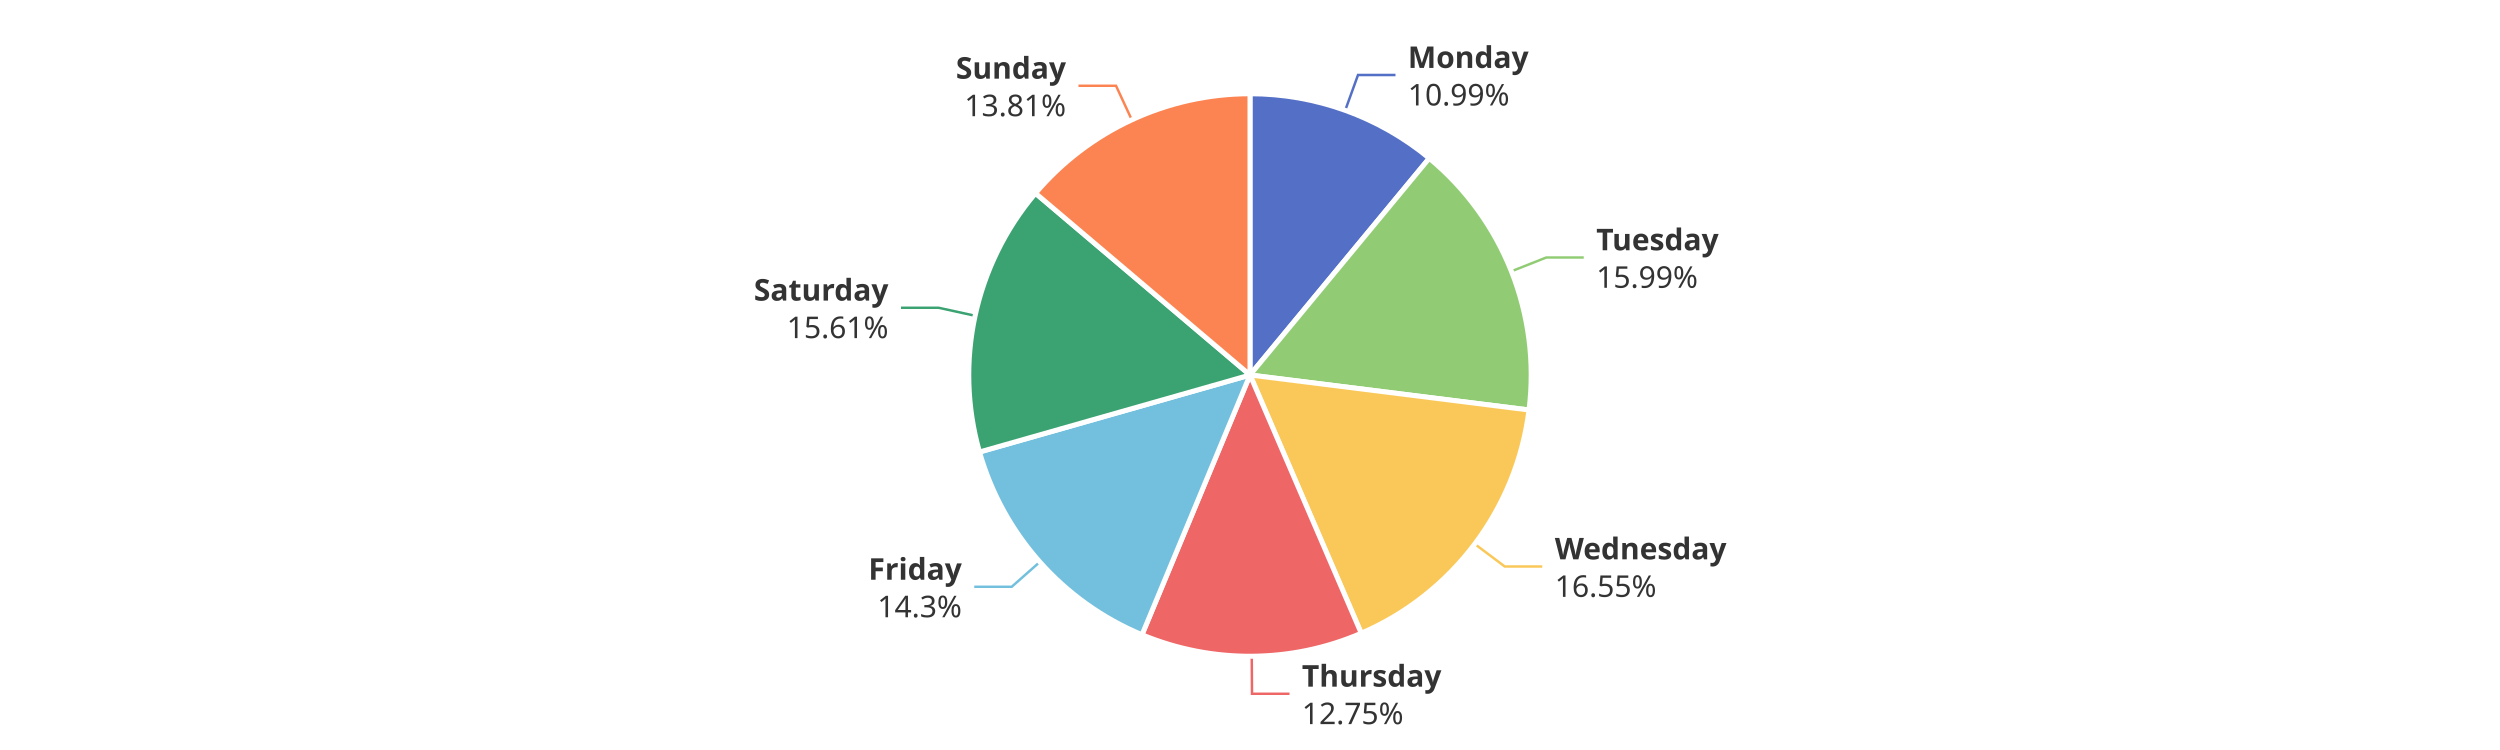
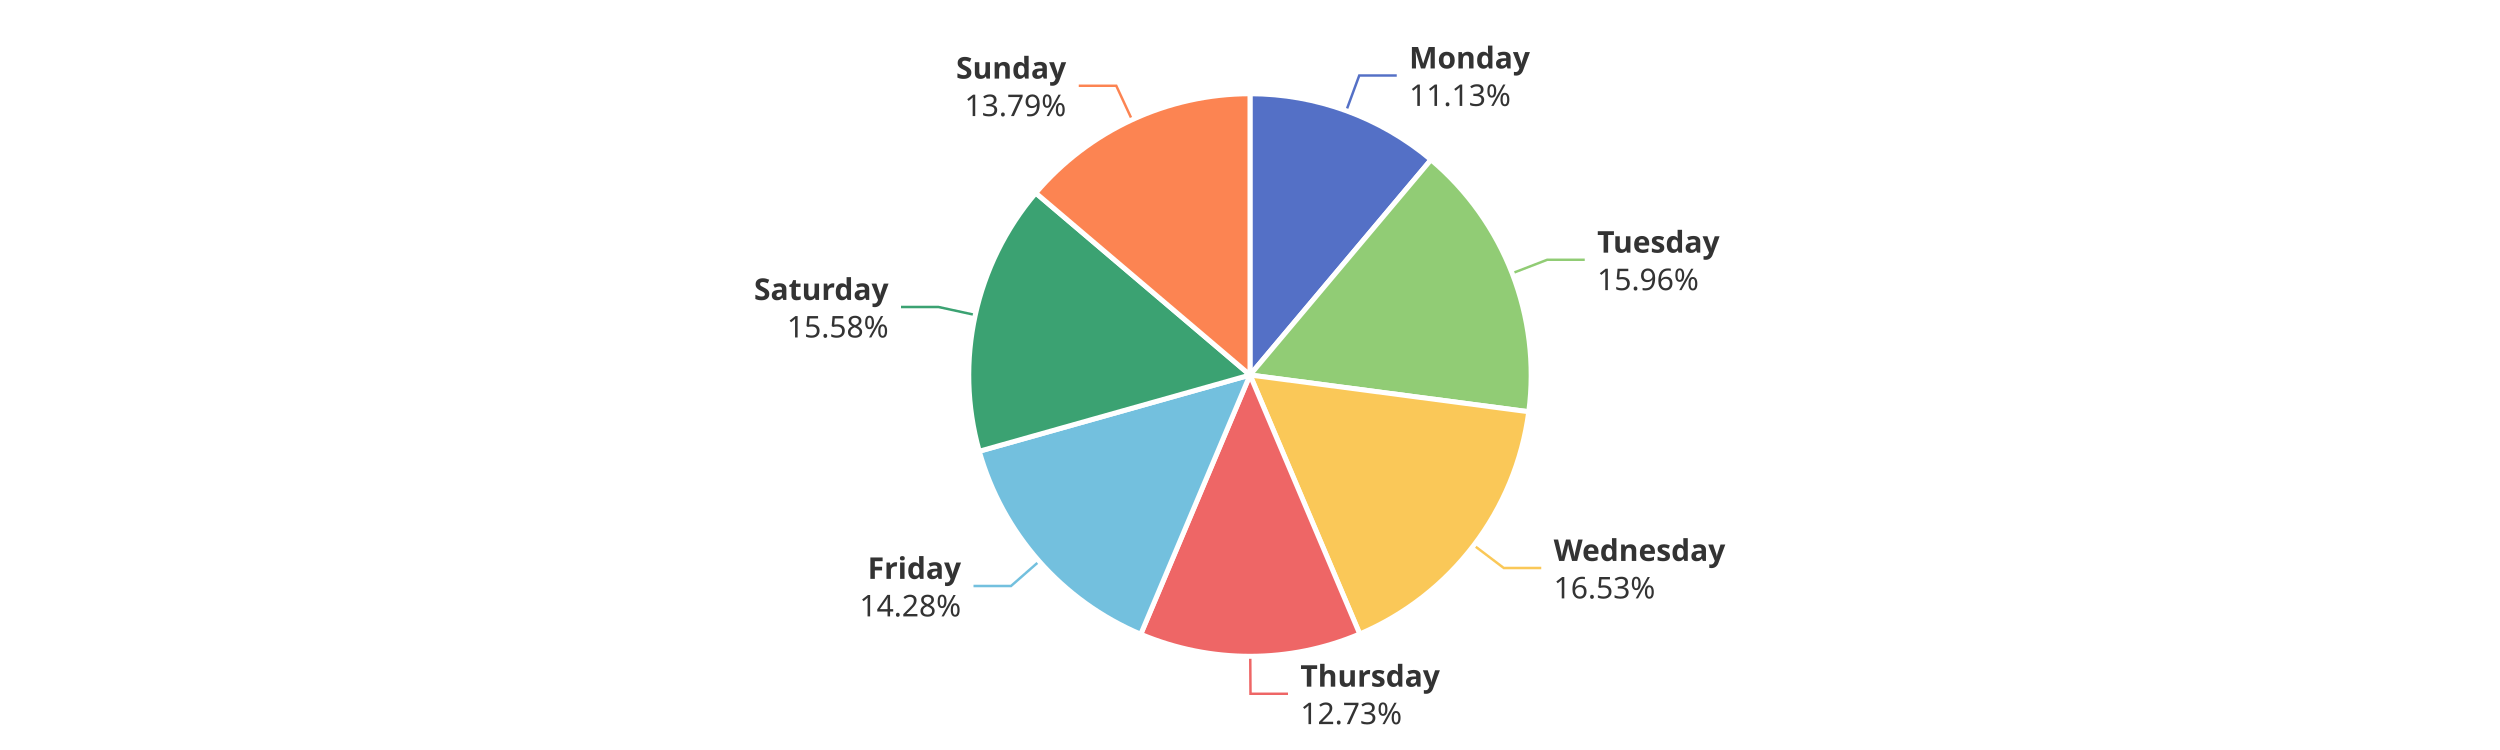
<svg xmlns="http://www.w3.org/2000/svg" width="1000" height="300" version="1.1" baseProfile="full" viewBox="0 0 1000 300">
  <rect width="1000" height="300" x="0" y="0" id="0" fill="#ffffff" />
-   <polyline points="538.1 44.1 543.2 30 558.2 30" fill="none" stroke="#5470c6" />
-   <polyline points="604.6 108.5 618.5 103 633.5 103" fill="none" stroke="#91cc75" />
-   <polyline points="589.9 217.6 601.9 226.6 616.9 226.6" fill="none" stroke="#fac858" />
-   <polyline points="500.7 262.5 500.8 277.5 515.8 277.5" fill="none" stroke="#ee6666" />
-   <polyline points="415.9 224.8 404.7 234.7 389.7 234.7" fill="none" stroke="#73c0de" />
-   <polyline points="390 126.3 375.4 123.1 360.4 123.1" fill="none" stroke="#3ba272" />
-   <polyline points="452.7 47.9 446.4 34.3 431.4 34.3" fill="none" stroke="#fc8452" />
-   <path d="M500 37.5A112.5 112.5 0 0 1 571.7 63.3L500 150Z" fill="#5470c6" stroke="#fff" stroke-width="2" stroke-linejoin="round" />
-   <path d="M571.7 63.3A112.5 112.5 0 0 1 611.6 164L500 150Z" fill="#91cc75" stroke="#fff" stroke-width="2" stroke-linejoin="round" />
-   <path d="M611.6 164A112.5 112.5 0 0 1 544.5 253.3L500 150Z" fill="#fac858" stroke="#fff" stroke-width="2" stroke-linejoin="round" />
-   <path d="M544.5 253.3A112.5 112.5 0 0 1 456.8 253.9L500 150Z" fill="#ee6666" stroke="#fff" stroke-width="2" stroke-linejoin="round" />
-   <path d="M456.8 253.9A112.5 112.5 0 0 1 391.8 180.8L500 150Z" fill="#73c0de" stroke="#fff" stroke-width="2" stroke-linejoin="round" />
-   <path d="M391.8 180.8A112.5 112.5 0 0 1 414.2 77.3L500 150Z" fill="#3ba272" stroke="#fff" stroke-width="2" stroke-linejoin="round" />
-   <path d="M414.2 77.3A112.5 112.5 0 0 1 500 37.5L500 150Z" fill="#fc8452" stroke="#fff" stroke-width="2" stroke-linejoin="round" />
-   <path d="M0 -15l42.8 0l0 30l-42.8 0Z" transform="translate(563.1514 30.0241)" fill="none" />
-   <text dominant-baseline="central" text-anchor="start" style="font-size:12px;font-family:sans-serif;font-weight:bold;" y="-7.5" transform="translate(563.1514 30.0241)" fill="#333" stroke="rgb(255,255,255)" stroke-width="2" paint-order="stroke" stroke-miterlimit="2">Monday</text>
-   <text dominant-baseline="central" text-anchor="start" style="font-size:12px;font-family:sans-serif;" y="7.5" transform="translate(563.1514 30.0241)" fill="#333" stroke="rgb(255,255,255)" stroke-width="2" paint-order="stroke" stroke-miterlimit="2">10.99%</text>
-   <path d="M0 -15l46.2 0l0 30l-46.2 0Z" transform="translate(638.5022 102.9524)" fill="none" />
-   <text dominant-baseline="central" text-anchor="start" style="font-size:12px;font-family:sans-serif;font-weight:bold;" y="-7.5" transform="translate(638.5022 102.9524)" fill="#333" stroke="rgb(255,255,255)" stroke-width="2" paint-order="stroke" stroke-miterlimit="2">Tuesday</text>
-   <text dominant-baseline="central" text-anchor="start" style="font-size:12px;font-family:sans-serif;" y="7.5" transform="translate(638.5022 102.9524)" fill="#333" stroke="rgb(255,255,255)" stroke-width="2" paint-order="stroke" stroke-miterlimit="2">15.99%</text>
-   <path d="M0 -15l63.6 0l0 30l-63.6 0Z" transform="translate(621.9357 226.5856)" fill="none" />
-   <text dominant-baseline="central" text-anchor="start" style="font-size:12px;font-family:sans-serif;font-weight:bold;" y="-7.5" transform="translate(621.9357 226.5856)" fill="#333" stroke="rgb(255,255,255)" stroke-width="2" paint-order="stroke" stroke-miterlimit="2">Wednesday</text>
-   <text dominant-baseline="central" text-anchor="start" style="font-size:12px;font-family:sans-serif;" y="7.5" transform="translate(621.9357 226.5856)" fill="#333" stroke="rgb(255,255,255)" stroke-width="2" paint-order="stroke" stroke-miterlimit="2">16.55%</text>
-   <path d="M0 -15l50.2 0l0 30l-50.2 0Z" transform="translate(520.761 277.4977)" fill="none" />
-   <text dominant-baseline="central" text-anchor="start" style="font-size:12px;font-family:sans-serif;font-weight:bold;" y="-7.5" transform="translate(520.761 277.4977)" fill="#333" stroke="rgb(255,255,255)" stroke-width="2" paint-order="stroke" stroke-miterlimit="2">Thursday</text>
-   <text dominant-baseline="central" text-anchor="start" style="font-size:12px;font-family:sans-serif;" y="7.5" transform="translate(520.761 277.4977)" fill="#333" stroke="rgb(255,255,255)" stroke-width="2" paint-order="stroke" stroke-miterlimit="2">12.75%</text>
-   <path d="M-34.2 -15l34.2 0l0 30l-34.2 0Z" transform="translate(384.7326 234.7371)" fill="none" />
-   <text dominant-baseline="central" text-anchor="end" style="font-size:12px;font-family:sans-serif;font-weight:bold;" y="-7.5" transform="translate(384.7326 234.7371)" fill="#333" stroke="rgb(255,255,255)" stroke-width="2" paint-order="stroke" stroke-miterlimit="2">Friday</text>
-   <text dominant-baseline="central" text-anchor="end" style="font-size:12px;font-family:sans-serif;" y="7.5" transform="translate(384.7326 234.7371)" fill="#333" stroke="rgb(255,255,255)" stroke-width="2" paint-order="stroke" stroke-miterlimit="2">14.3%</text>
-   <path d="M-48.2 -15l48.2 0l0 30l-48.2 0Z" transform="translate(355.3729 123.0865)" fill="none" />
-   <text dominant-baseline="central" text-anchor="end" style="font-size:12px;font-family:sans-serif;font-weight:bold;" y="-7.5" transform="translate(355.3729 123.0865)" fill="#333" stroke="rgb(255,255,255)" stroke-width="2" paint-order="stroke" stroke-miterlimit="2">Saturday</text>
-   <text dominant-baseline="central" text-anchor="end" style="font-size:12px;font-family:sans-serif;" y="7.5" transform="translate(355.3729 123.0865)" fill="#333" stroke="rgb(255,255,255)" stroke-width="2" paint-order="stroke" stroke-miterlimit="2">15.61%</text>
-   <path d="M-40.9 -15l40.9 0l0 30l-40.9 0Z" transform="translate(426.4027 34.3126)" fill="none" />
-   <text dominant-baseline="central" text-anchor="end" style="font-size:12px;font-family:sans-serif;font-weight:bold;" y="-7.5" transform="translate(426.4027 34.3126)" fill="#333" stroke="rgb(255,255,255)" stroke-width="2" paint-order="stroke" stroke-miterlimit="2">Sunday</text>
-   <text dominant-baseline="central" text-anchor="end" style="font-size:12px;font-family:sans-serif;" y="7.5" transform="translate(426.4027 34.3126)" fill="#333" stroke="rgb(255,255,255)" stroke-width="2" paint-order="stroke" stroke-miterlimit="2">13.81%</text>
+   <polyline points="538.5 44.3 543.7 30.2 558.7 30.2" fill="none" stroke="#5470c6" />
+   <polyline points="604.9 109.3 618.9 103.9 633.9 103.9" fill="none" stroke="#91cc75" />
+   <polyline points="589.5 218.1 601.5 227.2 616.5 227.2" fill="none" stroke="#fac858" />
+   <polyline points="500.1 262.5 500.2 277.5 515.2 277.5" fill="none" stroke="#ee6666" />
+   <polyline points="415.7 224.5 404.4 234.4 389.4 234.4" fill="none" stroke="#73c0de" />
+   <polyline points="390.1 126 375.4 122.8 360.4 122.8" fill="none" stroke="#3ba272" />
+   <polyline points="452.8 47.9 446.5 34.3 431.5 34.3" fill="none" stroke="#fc8452" />
+   <path d="M500 37.5A112.5 112.5 0 0 1 572.4 63.9L500 150Z" fill="#5470c6" stroke="#fff" stroke-width="2" stroke-linejoin="round" />
+   <path d="M572.4 63.9A112.5 112.5 0 0 1 611.5 164.7L500 150Z" fill="#91cc75" stroke="#fff" stroke-width="2" stroke-linejoin="round" />
+   <path d="M611.5 164.7A112.5 112.5 0 0 1 543.9 253.6L500 150Z" fill="#fac858" stroke="#fff" stroke-width="2" stroke-linejoin="round" />
+   <path d="M543.9 253.6A112.5 112.5 0 0 1 456.3 253.7L500 150Z" fill="#ee6666" stroke="#fff" stroke-width="2" stroke-linejoin="round" />
+   <path d="M456.3 253.7A112.5 112.5 0 0 1 391.7 180.5L500 150Z" fill="#73c0de" stroke="#fff" stroke-width="2" stroke-linejoin="round" />
+   <path d="M391.7 180.5A112.5 112.5 0 0 1 414.3 77.2L500 150Z" fill="#3ba272" stroke="#fff" stroke-width="2" stroke-linejoin="round" />
+   <path d="M414.3 77.2A112.5 112.5 0 0 1 500 37.5L500 150Z" fill="#fc8452" stroke="#fff" stroke-width="2" stroke-linejoin="round" />
+   <path d="M0 -15l42.8 0l0 30l-42.8 0Z" transform="translate(563.6828 30.2166)" fill="none" />
+   <text dominant-baseline="central" text-anchor="start" style="font-size:12px;font-family:sans-serif;font-weight:bold;" y="-7.5" transform="translate(563.6828 30.2166)" fill="#333" stroke="rgb(255,255,255)" stroke-width="2" paint-order="stroke" stroke-miterlimit="2">Monday</text>
+   <text dominant-baseline="central" text-anchor="start" style="font-size:12px;font-family:sans-serif;" y="7.5" transform="translate(563.6828 30.2166)" fill="#333" stroke="rgb(255,255,255)" stroke-width="2" paint-order="stroke" stroke-miterlimit="2">11.13%</text>
+   <path d="M0 -15l46.2 0l0 30l-46.2 0Z" transform="translate(638.8736 103.8988)" fill="none" />
+   <text dominant-baseline="central" text-anchor="start" style="font-size:12px;font-family:sans-serif;font-weight:bold;" y="-7.5" transform="translate(638.8736 103.8988)" fill="#333" stroke="rgb(255,255,255)" stroke-width="2" paint-order="stroke" stroke-miterlimit="2">Tuesday</text>
+   <text dominant-baseline="central" text-anchor="start" style="font-size:12px;font-family:sans-serif;" y="7.5" transform="translate(638.8736 103.8988)" fill="#333" stroke="rgb(255,255,255)" stroke-width="2" paint-order="stroke" stroke-miterlimit="2">15.96%</text>
+   <path d="M0 -15l63.6 0l0 30l-63.6 0Z" transform="translate(621.4596 227.2152)" fill="none" />
+   <text dominant-baseline="central" text-anchor="start" style="font-size:12px;font-family:sans-serif;font-weight:bold;" y="-7.5" transform="translate(621.4596 227.2152)" fill="#333" stroke="rgb(255,255,255)" stroke-width="2" paint-order="stroke" stroke-miterlimit="2">Wednesday</text>
+   <text dominant-baseline="central" text-anchor="start" style="font-size:12px;font-family:sans-serif;" y="7.5" transform="translate(621.4596 227.2152)" fill="#333" stroke="rgb(255,255,255)" stroke-width="2" paint-order="stroke" stroke-miterlimit="2">16.53%</text>
+   <path d="M0 -15l50.2 0l0 30l-50.2 0Z" transform="translate(520.1602 277.4999)" fill="none" />
+   <text dominant-baseline="central" text-anchor="start" style="font-size:12px;font-family:sans-serif;font-weight:bold;" y="-7.5" transform="translate(520.1602 277.4999)" fill="#333" stroke="rgb(255,255,255)" stroke-width="2" paint-order="stroke" stroke-miterlimit="2">Thursday</text>
+   <text dominant-baseline="central" text-anchor="start" style="font-size:12px;font-family:sans-serif;" y="7.5" transform="translate(520.1602 277.4999)" fill="#333" stroke="rgb(255,255,255)" stroke-width="2" paint-order="stroke" stroke-miterlimit="2">12.73%</text>
+   <path d="M-40.9 -15l40.9 0l0 30l-40.9 0Z" transform="translate(384.4332 234.3993)" fill="none" />
+   <text dominant-baseline="central" text-anchor="end" style="font-size:12px;font-family:sans-serif;font-weight:bold;" y="-7.5" transform="translate(384.4332 234.3993)" fill="#333" stroke="rgb(255,255,255)" stroke-width="2" paint-order="stroke" stroke-miterlimit="2">Friday</text>
+   <text dominant-baseline="central" text-anchor="end" style="font-size:12px;font-family:sans-serif;" y="7.5" transform="translate(384.4332 234.3993)" fill="#333" stroke="rgb(255,255,255)" stroke-width="2" paint-order="stroke" stroke-miterlimit="2">14.28%</text>
+   <path d="M-48.2 -15l48.2 0l0 30l-48.2 0Z" transform="translate(355.4287 122.8294)" fill="none" />
+   <text dominant-baseline="central" text-anchor="end" style="font-size:12px;font-family:sans-serif;font-weight:bold;" y="-7.5" transform="translate(355.4287 122.8294)" fill="#333" stroke="rgb(255,255,255)" stroke-width="2" paint-order="stroke" stroke-miterlimit="2">Saturday</text>
+   <text dominant-baseline="central" text-anchor="end" style="font-size:12px;font-family:sans-serif;" y="7.5" transform="translate(355.4287 122.8294)" fill="#333" stroke="rgb(255,255,255)" stroke-width="2" paint-order="stroke" stroke-miterlimit="2">15.58%</text>
+   <path d="M-40.9 -15l40.9 0l0 30l-40.9 0Z" transform="translate(426.4704 34.2812)" fill="none" />
+   <text dominant-baseline="central" text-anchor="end" style="font-size:12px;font-family:sans-serif;font-weight:bold;" y="-7.5" transform="translate(426.4704 34.2812)" fill="#333" stroke="rgb(255,255,255)" stroke-width="2" paint-order="stroke" stroke-miterlimit="2">Sunday</text>
+   <text dominant-baseline="central" text-anchor="end" style="font-size:12px;font-family:sans-serif;" y="7.5" transform="translate(426.4704 34.2812)" fill="#333" stroke="rgb(255,255,255)" stroke-width="2" paint-order="stroke" stroke-miterlimit="2">13.79%</text>
</svg>
